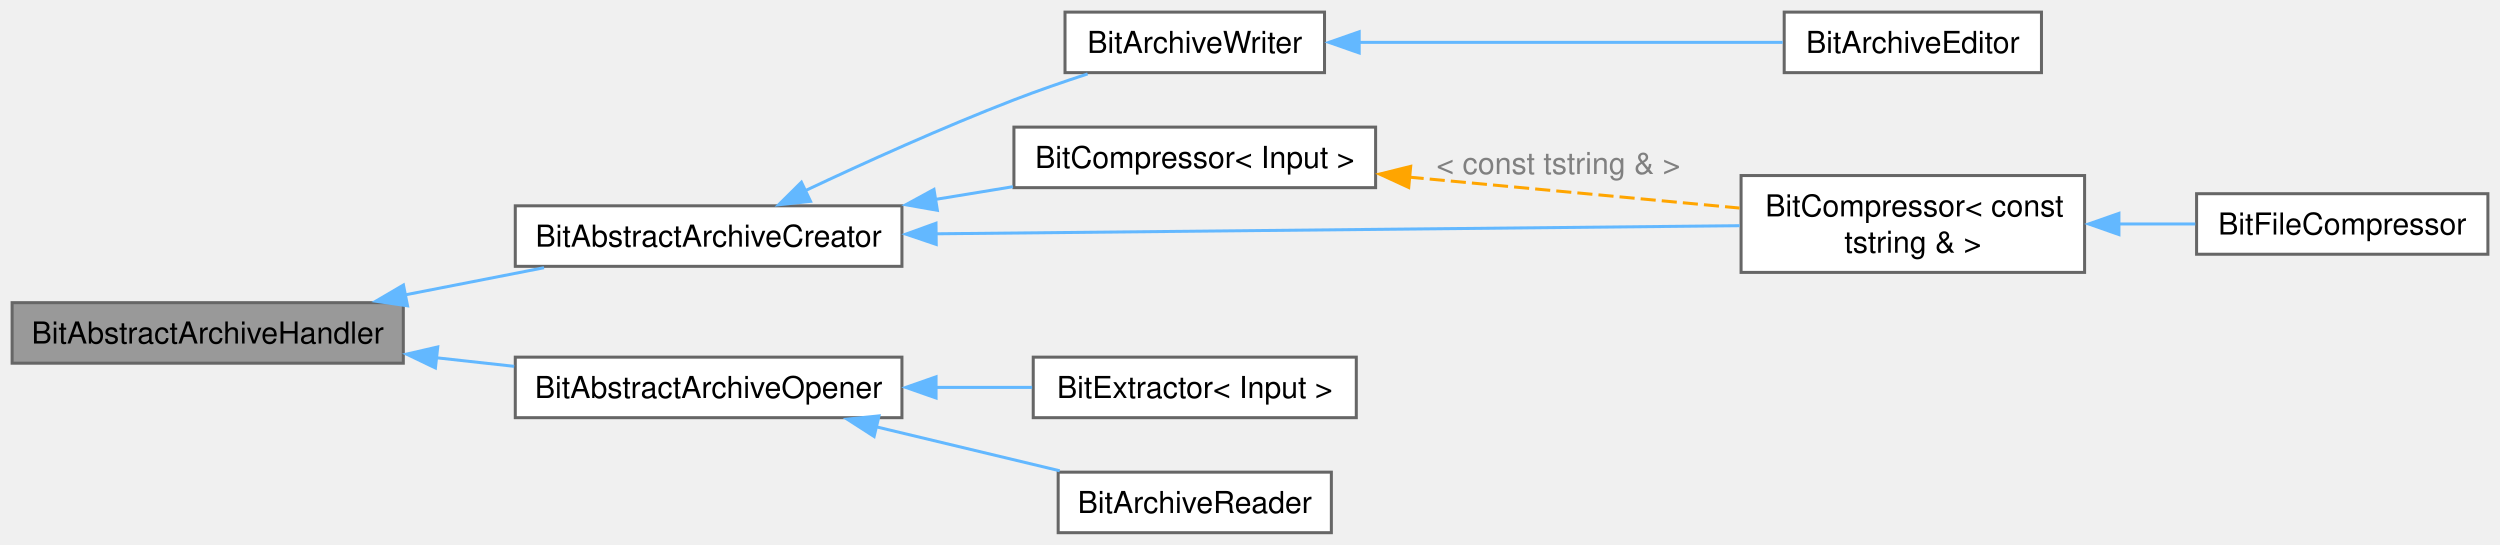
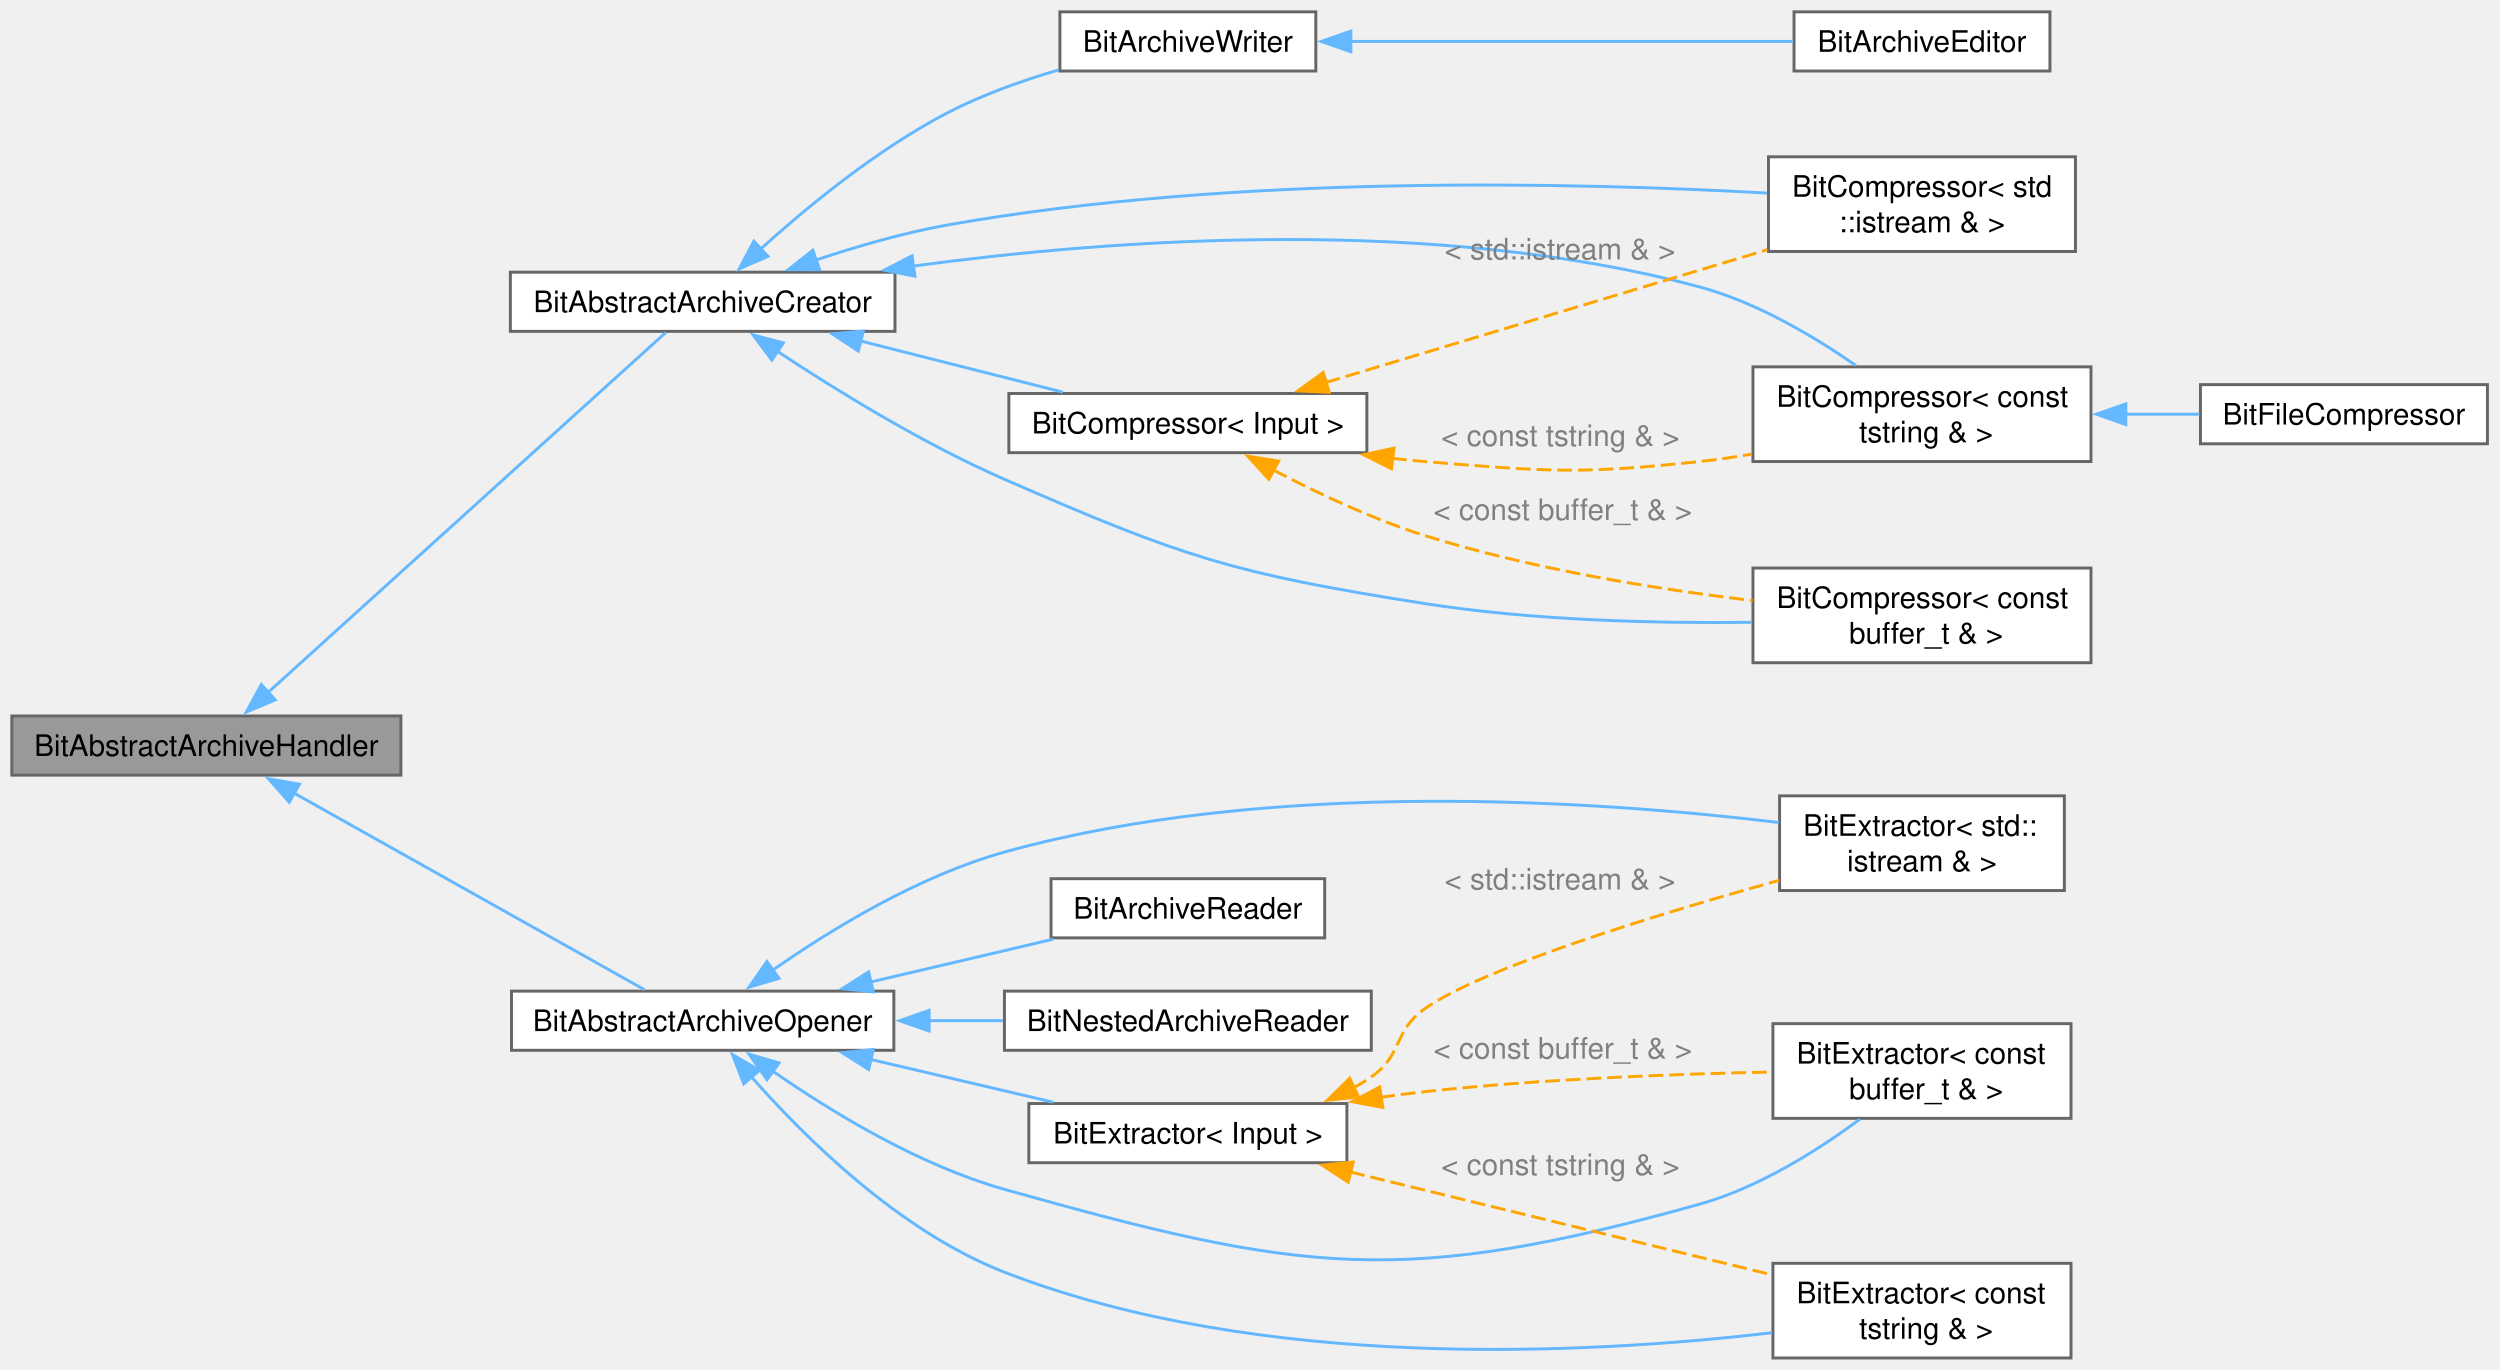
- <svg xmlns="http://www.w3.org/2000/svg" xmlns:xlink="http://www.w3.org/1999/xlink" width="826pt" height="180pt" viewBox="0.00 0.00 826.00 180.00">
-   <g id="graph0" class="graph" transform="scale(1 1) rotate(0) translate(4 176)">
+ <svg xmlns="http://www.w3.org/2000/svg" xmlns:xlink="http://www.w3.org/1999/xlink" width="845pt" height="463pt" viewBox="0.00 0.00 845.00 463.00">
+   <g id="graph0" class="graph" transform="scale(1 1) rotate(0) translate(4 459)">
    <g id="Node000001" class="node">
      <g id="a_Node000001">
        <a xlink:title="Abstract class representing a generic archive handler.">
-           <polygon fill="#999999" stroke="#666666" points="129.25,-76 0,-76 0,-56 129.25,-56 129.25,-76" />
-           <text text-anchor="middle" x="64.62" y="-62.5" font-family="Helvetica,sans-Serif" font-size="10.00">BitAbstractArchiveHandler</text>
+           <polygon fill="#999999" stroke="#666666" points="131.5,-217 0,-217 0,-197 131.5,-197 131.5,-217" />
+           <text xml:space="preserve" text-anchor="middle" x="65.75" y="-203.5" font-family="Helvetica,sans-Serif" font-size="10.00">BitAbstractArchiveHandler</text>
        </a>
      </g>
    </g>
    <g id="Node000002" class="node">
      <g id="a_Node000002">
        <a xlink:href="classbit7z_1_1_bit_abstract_archive_creator.html" target="_top" xlink:title="Abstract class representing a generic archive creator.">
-           <polygon fill="white" stroke="#666666" points="294,-108 166.25,-108 166.25,-88 294,-88 294,-108" />
-           <text text-anchor="middle" x="230.12" y="-94.5" font-family="Helvetica,sans-Serif" font-size="10.00">BitAbstractArchiveCreator</text>
+           <polygon fill="white" stroke="#666666" points="298.5,-367 168.5,-367 168.5,-347 298.5,-347 298.5,-367" />
+           <text xml:space="preserve" text-anchor="middle" x="233.5" y="-353.5" font-family="Helvetica,sans-Serif" font-size="10.00">BitAbstractArchiveCreator</text>
        </a>
      </g>
    </g>
    <g id="edge1_Node000001_Node000002" class="edge">
      <g id="a_edge1_Node000001_Node000002">
        <a xlink:title=" ">
-           <path fill="none" stroke="#63b8ff" d="M129.57,-78.52C144.85,-81.51 161,-84.67 175.75,-87.55" />
-           <polygon fill="#63b8ff" stroke="#63b8ff" points="130.65,-74.96 120.16,-76.48 129.3,-81.83 130.65,-74.96" />
-         </a>
-       </g>
-     </g>
-     <g id="Node000008" class="node">
-       <g id="a_Node000008">
+           <path fill="none" stroke="#63b8ff" d="M86.59,-224.95C121.57,-256.61 193.15,-321.39 221.03,-346.62" />
+           <polygon fill="#63b8ff" stroke="#63b8ff" points="89.03,-222.44 79.26,-218.33 84.33,-227.63 89.03,-222.44" />
+         </a>
+       </g>
+     </g>
+     <g id="Node000010" class="node">
+       <g id="a_Node000010">
        <a xlink:href="classbit7z_1_1_bit_abstract_archive_opener.html" target="_top" xlink:title="The BitAbstractArchiveOpener abstract class represents a generic archive opener.">
-           <polygon fill="white" stroke="#666666" points="294,-58 166.25,-58 166.25,-38 294,-38 294,-58" />
-           <text text-anchor="middle" x="230.12" y="-44.5" font-family="Helvetica,sans-Serif" font-size="10.00">BitAbstractArchiveOpener</text>
-         </a>
-       </g>
-     </g>
-     <g id="edge8_Node000001_Node000008" class="edge">
-       <g id="a_edge8_Node000001_Node000008">
-         <a xlink:title=" ">
-           <path fill="none" stroke="#63b8ff" d="M140.12,-57.8C148.73,-56.85 157.45,-55.89 165.89,-54.96" />
-           <polygon fill="#63b8ff" stroke="#63b8ff" points="139.86,-54.42 130.31,-58.99 140.63,-61.37 139.86,-54.42" />
+           <polygon fill="white" stroke="#666666" points="298.12,-124 168.88,-124 168.88,-104 298.12,-104 298.12,-124" />
+           <text xml:space="preserve" text-anchor="middle" x="233.5" y="-110.5" font-family="Helvetica,sans-Serif" font-size="10.00">BitAbstractArchiveOpener</text>
+         </a>
+       </g>
+     </g>
+     <g id="edge12_Node000001_Node000010" class="edge">
+       <g id="a_edge12_Node000001_Node000010">
+         <a xlink:title=" ">
+           <path fill="none" stroke="#63b8ff" d="M95.23,-191.02C129.19,-171.96 184.99,-140.66 213.88,-124.45" />
+           <polygon fill="#63b8ff" stroke="#63b8ff" points="93.77,-187.83 86.76,-195.77 97.2,-193.93 93.77,-187.83" />
        </a>
      </g>
    </g>
    <g id="Node000003" class="node">
      <g id="a_Node000003">
        <a xlink:href="classbit7z_1_1_bit_compressor.html" target="_top" xlink:title=" ">
-           <polygon fill="white" stroke="#666666" points="684.75,-118 571.25,-118 571.25,-86 684.75,-86 684.75,-118" />
-           <text text-anchor="start" x="579.25" y="-104.5" font-family="Helvetica,sans-Serif" font-size="10.00">BitCompressor&lt; const</text>
-           <text text-anchor="middle" x="628" y="-92.5" font-family="Helvetica,sans-Serif" font-size="10.00"> tstring &amp; &gt;</text>
+           <polygon fill="white" stroke="#666666" points="702.75,-267 588.5,-267 588.5,-235 702.75,-235 702.75,-267" />
+           <text xml:space="preserve" text-anchor="start" x="596.5" y="-253.5" font-family="Helvetica,sans-Serif" font-size="10.00">BitCompressor&lt; const</text>
+           <text xml:space="preserve" text-anchor="middle" x="645.62" y="-241.5" font-family="Helvetica,sans-Serif" font-size="10.00"> buffer_t &amp; &gt;</text>
        </a>
      </g>
    </g>
    <g id="edge2_Node000002_Node000003" class="edge">
      <g id="a_edge2_Node000002_Node000003">
        <a xlink:title=" ">
-           <path fill="none" stroke="#63b8ff" d="M304.87,-98.75C381.9,-99.52 501.03,-100.73 570.79,-101.43" />
-           <polygon fill="#63b8ff" stroke="#63b8ff" points="305.33,-95.24 295.29,-98.64 305.25,-102.24 305.33,-95.24" />
+           <path fill="none" stroke="#63b8ff" d="M258.77,-340.24C278.67,-327.08 307.97,-309.03 335.5,-297 395.81,-270.66 412.48,-265.21 477.5,-255 514.06,-249.26 555.65,-248.25 588.2,-248.67" />
+           <polygon fill="#63b8ff" stroke="#63b8ff" points="256.88,-337.3 250.53,-345.78 260.78,-343.11 256.88,-337.3" />
+         </a>
+       </g>
+     </g>
+     <g id="Node000004" class="node">
+       <g id="a_Node000004">
+         <a xlink:title=" ">
+           <polygon fill="white" stroke="#666666" points="697.5,-406 593.75,-406 593.75,-374 697.5,-374 697.5,-406" />
+           <text xml:space="preserve" text-anchor="start" x="601.75" y="-392.5" font-family="Helvetica,sans-Serif" font-size="10.00">BitCompressor&lt; std</text>
+           <text xml:space="preserve" text-anchor="middle" x="645.62" y="-380.5" font-family="Helvetica,sans-Serif" font-size="10.00">::istream &amp; &gt;</text>
+         </a>
+       </g>
+     </g>
+     <g id="edge3_Node000002_Node000004" class="edge">
+       <g id="a_edge3_Node000002_Node000004">
+         <a xlink:title=" ">
+           <path fill="none" stroke="#63b8ff" d="M271.62,-371.05C285.5,-375.7 301.53,-380.35 316.5,-383 413.14,-400.11 528.29,-397.37 593.28,-393.74" />
+           <polygon fill="#63b8ff" stroke="#63b8ff" points="273.04,-367.84 262.44,-367.86 270.74,-374.45 273.04,-367.84" />
        </a>
      </g>
    </g>
    <g id="Node000005" class="node">
      <g id="a_Node000005">
-         <a xlink:href="classbit7z_1_1_bit_archive_writer.html" target="_top" xlink:title="The BitArchiveWriter class allows creating new archives or updating old ones with new items.">
-           <polygon fill="white" stroke="#666666" points="433.62,-172 347.88,-172 347.88,-152 433.62,-152 433.62,-172" />
-           <text text-anchor="middle" x="390.75" y="-158.5" font-family="Helvetica,sans-Serif" font-size="10.00">BitArchiveWriter</text>
+         <a xlink:href="classbit7z_1_1_bit_compressor.html" target="_top" xlink:title=" ">
+           <polygon fill="white" stroke="#666666" points="702.75,-335 588.5,-335 588.5,-303 702.75,-303 702.75,-335" />
+           <text xml:space="preserve" text-anchor="start" x="596.5" y="-321.5" font-family="Helvetica,sans-Serif" font-size="10.00">BitCompressor&lt; const</text>
+           <text xml:space="preserve" text-anchor="middle" x="645.62" y="-309.5" font-family="Helvetica,sans-Serif" font-size="10.00"> tstring &amp; &gt;</text>
        </a>
      </g>
    </g>
    <g id="edge4_Node000002_Node000005" class="edge">
      <g id="a_edge4_Node000002_Node000005">
        <a xlink:title=" ">
-           <path fill="none" stroke="#63b8ff" d="M262.13,-113.04C281.66,-122.24 307.54,-133.95 331,-143 338.8,-146.01 347.3,-148.95 355.35,-151.58" />
-           <polygon fill="#63b8ff" stroke="#63b8ff" points="263.8,-109.48 253.27,-108.35 260.79,-115.8 263.8,-109.48" />
+           <path fill="none" stroke="#63b8ff" d="M304.51,-369.05C373.46,-378.37 481.11,-386.05 570.5,-362 589.75,-356.82 609.16,-345.28 623.28,-335.46" />
+           <polygon fill="#63b8ff" stroke="#63b8ff" points="305.26,-365.62 294.87,-367.69 304.28,-372.55 305.26,-365.62" />
        </a>
      </g>
    </g>
    <g id="Node000007" class="node">
      <g id="a_Node000007">
-         <a xlink:href="classbit7z_1_1_bit_compressor.html" target="_top" xlink:title="The BitCompressor template class allows compressing files into archives.">
-           <polygon fill="white" stroke="#666666" points="450.5,-134 331,-134 331,-114 450.5,-114 450.5,-134" />
-           <text text-anchor="middle" x="390.75" y="-120.5" font-family="Helvetica,sans-Serif" font-size="10.00">BitCompressor&lt; Input &gt;</text>
+         <a xlink:href="classbit7z_1_1_bit_archive_writer.html" target="_top" xlink:title="The BitArchiveWriter class allows creating new archives or updating old ones with new items.">
+           <polygon fill="white" stroke="#666666" points="440.75,-455 354.25,-455 354.25,-435 440.75,-435 440.75,-455" />
+           <text xml:space="preserve" text-anchor="middle" x="397.5" y="-441.5" font-family="Helvetica,sans-Serif" font-size="10.00">BitArchiveWriter</text>
        </a>
      </g>
    </g>
    <g id="edge6_Node000002_Node000007" class="edge">
      <g id="a_edge6_Node000002_Node000007">
        <a xlink:title=" ">
-           <path fill="none" stroke="#63b8ff" d="M305.08,-110.12C313.66,-111.53 322.33,-112.95 330.68,-114.32" />
-           <polygon fill="#63b8ff" stroke="#63b8ff" points="305.71,-106.51 295.27,-108.35 304.58,-113.42 305.71,-106.51" />
-         </a>
-       </g>
-     </g>
-     <g id="Node000004" class="node">
-       <g id="a_Node000004">
-         <a xlink:href="classbit7z_1_1_bit_file_compressor.html" target="_top" xlink:title="The BitFileCompressor class allows compressing files and directories.">
-           <polygon fill="white" stroke="#666666" points="818,-112 721.75,-112 721.75,-92 818,-92 818,-112" />
-           <text text-anchor="middle" x="769.88" y="-98.5" font-family="Helvetica,sans-Serif" font-size="10.00">BitFileCompressor</text>
-         </a>
-       </g>
-     </g>
-     <g id="edge3_Node000003_Node000004" class="edge">
-       <g id="a_edge3_Node000003_Node000004">
-         <a xlink:title=" ">
-           <path fill="none" stroke="#63b8ff" d="M695.89,-102C704.48,-102 713.13,-102 721.32,-102" />
-           <polygon fill="#63b8ff" stroke="#63b8ff" points="696.09,-98.5 686.09,-102 696.09,-105.5 696.09,-98.5" />
+           <path fill="none" stroke="#63b8ff" d="M253.04,-374.78C268.81,-389.04 292.63,-408.66 316.5,-421 328.09,-426.99 341.42,-431.74 353.83,-435.37" />
+           <polygon fill="#63b8ff" stroke="#63b8ff" points="255.57,-372.35 245.86,-368.12 250.81,-377.49 255.57,-372.35" />
+         </a>
+       </g>
+     </g>
+     <g id="Node000009" class="node">
+       <g id="a_Node000009">
+         <a xlink:href="classbit7z_1_1_bit_compressor.html" target="_top" xlink:title="The BitCompressor template class allows compressing files into archives.">
+           <polygon fill="white" stroke="#666666" points="458,-326 337,-326 337,-306 458,-306 458,-326" />
+           <text xml:space="preserve" text-anchor="middle" x="397.5" y="-312.5" font-family="Helvetica,sans-Serif" font-size="10.00">BitCompressor&lt; Input &gt;</text>
+         </a>
+       </g>
+     </g>
+     <g id="edge8_Node000002_Node000009" class="edge">
+       <g id="a_edge8_Node000002_Node000009">
+         <a xlink:title=" ">
+           <path fill="none" stroke="#63b8ff" d="M286.73,-343.78C308.93,-338.16 334.44,-331.71 355.28,-326.43" />
+           <polygon fill="#63b8ff" stroke="#63b8ff" points="286.1,-340.33 277.27,-346.18 287.82,-347.12 286.1,-340.33" />
        </a>
      </g>
    </g>
    <g id="Node000006" class="node">
      <g id="a_Node000006">
-         <a xlink:href="classbit7z_1_1_bit_archive_editor.html" target="_top" xlink:title="The BitArchiveEditor class allows creating new file archives or updating old ones.">
-           <polygon fill="white" stroke="#666666" points="670.5,-172 585.5,-172 585.5,-152 670.5,-152 670.5,-172" />
-           <text text-anchor="middle" x="628" y="-158.5" font-family="Helvetica,sans-Serif" font-size="10.00">BitArchiveEditor</text>
+         <a xlink:href="classbit7z_1_1_bit_file_compressor.html" target="_top" xlink:title="The BitFileCompressor class allows compressing files and directories.">
+           <polygon fill="white" stroke="#666666" points="836.75,-329 739.75,-329 739.75,-309 836.75,-309 836.75,-329" />
+           <text xml:space="preserve" text-anchor="middle" x="788.25" y="-315.5" font-family="Helvetica,sans-Serif" font-size="10.00">BitFileCompressor</text>
        </a>
      </g>
    </g>
    <g id="edge5_Node000005_Node000006" class="edge">
      <g id="a_edge5_Node000005_Node000006">
        <a xlink:title=" ">
-           <path fill="none" stroke="#63b8ff" d="M445.03,-162C487.41,-162 545.9,-162 585.01,-162" />
-           <polygon fill="#63b8ff" stroke="#63b8ff" points="445.08,-158.5 435.08,-162 445.08,-165.5 445.08,-158.5" />
-         </a>
-       </g>
-     </g>
-     <g id="edge7_Node000007_Node000003" class="edge">
-       <g id="a_edge7_Node000007_Node000003">
-         <a xlink:title=" ">
-           <path fill="none" stroke="orange" stroke-dasharray="5,2" d="M461.4,-117.49C496.27,-114.23 537.94,-110.33 570.75,-107.26" />
-           <polygon fill="orange" stroke="orange" points="461.44,-114.06 451.81,-118.48 462.09,-121.03 461.44,-114.06" />
-         </a>
-       </g>
-       <text text-anchor="middle" x="510.88" y="-118.5" font-family="Helvetica,sans-Serif" font-size="10.00" fill="grey"> &lt; const tstring &amp; &gt;</text>
-     </g>
-     <g id="Node000009" class="node">
-       <g id="a_Node000009">
+           <path fill="none" stroke="#63b8ff" d="M714.45,-319C722.9,-319 731.39,-319 739.44,-319" />
+           <polygon fill="#63b8ff" stroke="#63b8ff" points="714.53,-315.5 704.53,-319 714.53,-322.5 714.53,-315.5" />
+         </a>
+       </g>
+     </g>
+     <g id="Node000008" class="node">
+       <g id="a_Node000008">
+         <a xlink:href="classbit7z_1_1_bit_archive_editor.html" target="_top" xlink:title="The BitArchiveEditor class allows creating new file archives or updating old ones.">
+           <polygon fill="white" stroke="#666666" points="688.88,-455 602.38,-455 602.38,-435 688.88,-435 688.88,-455" />
+           <text xml:space="preserve" text-anchor="middle" x="645.62" y="-441.5" font-family="Helvetica,sans-Serif" font-size="10.00">BitArchiveEditor</text>
+         </a>
+       </g>
+     </g>
+     <g id="edge7_Node000007_Node000008" class="edge">
+       <g id="a_edge7_Node000007_Node000008">
+         <a xlink:title=" ">
+           <path fill="none" stroke="#63b8ff" d="M452.4,-445C497.4,-445 560.67,-445 602.14,-445" />
+           <polygon fill="#63b8ff" stroke="#63b8ff" points="452.6,-441.5 442.6,-445 452.6,-448.5 452.6,-441.5" />
+         </a>
+       </g>
+     </g>
+     <g id="edge9_Node000009_Node000003" class="edge">
+       <g id="a_edge9_Node000009_Node000003">
+         <a xlink:title=" ">
+           <path fill="none" stroke="orange" stroke-dasharray="5,2" d="M426.39,-300.14C441.16,-292.38 459.86,-283.54 477.5,-278 513.53,-266.69 555.5,-259.93 588.37,-256" />
+           <polygon fill="orange" stroke="orange" points="424.87,-296.99 417.73,-304.82 428.2,-303.15 424.87,-296.99" />
+         </a>
+       </g>
+       <text xml:space="preserve" text-anchor="start" x="480.5" y="-283.25" font-family="Helvetica,sans-Serif" font-size="10.00" fill="grey">&lt; const buffer_t &amp; &gt;</text>
+     </g>
+     <g id="edge10_Node000009_Node000004" class="edge">
+       <g id="a_edge10_Node000009_Node000004">
+         <a xlink:title=" ">
+           <path fill="none" stroke="orange" stroke-dasharray="5,2" d="M444.06,-329.7C486.38,-342.42 549.31,-361.34 593.36,-374.59" />
+           <polygon fill="orange" stroke="orange" points="445.28,-326.41 434.69,-326.88 443.26,-333.11 445.28,-326.41" />
+         </a>
+       </g>
+       <text xml:space="preserve" text-anchor="start" x="484.25" y="-371.31" font-family="Helvetica,sans-Serif" font-size="10.00" fill="grey">&lt; std::istream &amp; &gt;</text>
+     </g>
+     <g id="edge11_Node000009_Node000005" class="edge">
+       <g id="a_edge11_Node000009_Node000005">
+         <a xlink:title=" ">
+           <path fill="none" stroke="orange" stroke-dasharray="5,2" d="M466.5,-304.09C470.21,-303.66 473.9,-303.29 477.5,-303 518.7,-299.63 529.4,-298.61 570.5,-303 576.26,-303.61 582.23,-304.49 588.17,-305.52" />
+           <polygon fill="orange" stroke="orange" points="466.3,-300.58 456.82,-305.32 467.19,-307.53 466.3,-300.58" />
+         </a>
+       </g>
+       <text xml:space="preserve" text-anchor="start" x="483.12" y="-308.25" font-family="Helvetica,sans-Serif" font-size="10.00" fill="grey">&lt; const tstring &amp; &gt;</text>
+     </g>
+     <g id="Node000011" class="node">
+       <g id="a_Node000011">
+         <a xlink:href="classbit7z_1_1_bit_extractor.html" target="_top" xlink:title=" ">
+           <polygon fill="white" stroke="#666666" points="696,-32 595.25,-32 595.25,0 696,0 696,-32" />
+           <text xml:space="preserve" text-anchor="start" x="603.25" y="-18.5" font-family="Helvetica,sans-Serif" font-size="10.00">BitExtractor&lt; const</text>
+           <text xml:space="preserve" text-anchor="middle" x="645.62" y="-6.5" font-family="Helvetica,sans-Serif" font-size="10.00"> tstring &amp; &gt;</text>
+         </a>
+       </g>
+     </g>
+     <g id="edge13_Node000010_Node000011" class="edge">
+       <g id="a_edge13_Node000010_Node000011">
+         <a xlink:title=" ">
+           <path fill="none" stroke="#63b8ff" d="M249.86,-95.17C267.91,-74.62 299.94,-42.83 335.5,-29 421.86,4.58 532.19,-1.19 594.98,-8.53" />
+           <polygon fill="#63b8ff" stroke="#63b8ff" points="247.39,-92.67 243.57,-102.56 252.72,-97.21 247.39,-92.67" />
+         </a>
+       </g>
+     </g>
+     <g id="Node000012" class="node">
+       <g id="a_Node000012">
+         <a xlink:href="classbit7z_1_1_bit_extractor.html" target="_top" xlink:title=" ">
+           <polygon fill="white" stroke="#666666" points="696,-113 595.25,-113 595.25,-81 696,-81 696,-113" />
+           <text xml:space="preserve" text-anchor="start" x="603.25" y="-99.5" font-family="Helvetica,sans-Serif" font-size="10.00">BitExtractor&lt; const</text>
+           <text xml:space="preserve" text-anchor="middle" x="645.62" y="-87.5" font-family="Helvetica,sans-Serif" font-size="10.00"> buffer_t &amp; &gt;</text>
+         </a>
+       </g>
+     </g>
+     <g id="edge14_Node000010_Node000012" class="edge">
+       <g id="a_edge14_Node000010_Node000012">
+         <a xlink:title=" ">
+           <path fill="none" stroke="#63b8ff" d="M257.21,-96.95C276.8,-83.32 306.45,-65.18 335.5,-57 436.06,-28.68 469.9,-23.85 570.5,-52 590.51,-57.6 610.48,-70.24 624.65,-80.7" />
+           <polygon fill="#63b8ff" stroke="#63b8ff" points="255.25,-94.04 249.16,-102.71 259.33,-99.73 255.25,-94.04" />
+         </a>
+       </g>
+     </g>
+     <g id="Node000013" class="node">
+       <g id="a_Node000013">
+         <a xlink:title=" ">
+           <polygon fill="white" stroke="#666666" points="693.75,-190 597.5,-190 597.5,-158 693.75,-158 693.75,-190" />
+           <text xml:space="preserve" text-anchor="start" x="605.5" y="-176.5" font-family="Helvetica,sans-Serif" font-size="10.00">BitExtractor&lt; std::</text>
+           <text xml:space="preserve" text-anchor="middle" x="645.62" y="-164.5" font-family="Helvetica,sans-Serif" font-size="10.00">istream &amp; &gt;</text>
+         </a>
+       </g>
+     </g>
+     <g id="edge15_Node000010_Node000013" class="edge">
+       <g id="a_edge15_Node000010_Node000013">
+         <a xlink:title=" ">
+           <path fill="none" stroke="#63b8ff" d="M257.19,-131.1C276.78,-144.77 306.42,-162.92 335.5,-171 425.35,-195.96 535.63,-188.42 597.22,-181" />
+           <polygon fill="#63b8ff" stroke="#63b8ff" points="259.31,-128.32 249.15,-125.32 255.23,-134 259.31,-128.32" />
+         </a>
+       </g>
+     </g>
+     <g id="Node000014" class="node">
+       <g id="a_Node000014">
        <a xlink:href="classbit7z_1_1_bit_archive_reader.html" target="_top" xlink:title="The BitArchiveReader class allows reading metadata of archives, as well as extracting them.">
-           <polygon fill="white" stroke="#666666" points="435.88,-20 345.62,-20 345.62,0 435.88,0 435.88,-20" />
-           <text text-anchor="middle" x="390.75" y="-6.5" font-family="Helvetica,sans-Serif" font-size="10.00">BitArchiveReader</text>
-         </a>
-       </g>
-     </g>
-     <g id="edge9_Node000008_Node000009" class="edge">
-       <g id="a_edge9_Node000008_Node000009">
-         <a xlink:title=" ">
-           <path fill="none" stroke="#63b8ff" d="M285.33,-35.02C305.16,-30.26 327.33,-24.95 346.13,-20.45" />
-           <polygon fill="#63b8ff" stroke="#63b8ff" points="284.8,-31.78 275.89,-37.52 286.43,-38.59 284.8,-31.78" />
-         </a>
-       </g>
-     </g>
-     <g id="Node000010" class="node">
-       <g id="a_Node000010">
+           <polygon fill="white" stroke="#666666" points="443.75,-162 351.25,-162 351.25,-142 443.75,-142 443.75,-162" />
+           <text xml:space="preserve" text-anchor="middle" x="397.5" y="-148.5" font-family="Helvetica,sans-Serif" font-size="10.00">BitArchiveReader</text>
+         </a>
+       </g>
+     </g>
+     <g id="edge16_Node000010_Node000014" class="edge">
+       <g id="a_edge16_Node000010_Node000014">
+         <a xlink:title=" ">
+           <path fill="none" stroke="#63b8ff" d="M290.13,-127.05C310.32,-131.78 332.84,-137.07 351.95,-141.55" />
+           <polygon fill="#63b8ff" stroke="#63b8ff" points="291.2,-123.71 280.67,-124.83 289.61,-130.52 291.2,-123.71" />
+         </a>
+       </g>
+     </g>
+     <g id="Node000015" class="node">
+       <g id="a_Node000015">
        <a xlink:href="classbit7z_1_1_bit_extractor.html" target="_top" xlink:title="The BitExtractor template class allows extracting the content of archives from supported input types.">
-           <polygon fill="white" stroke="#666666" points="444.12,-58 337.38,-58 337.38,-38 444.12,-38 444.12,-58" />
-           <text text-anchor="middle" x="390.75" y="-44.5" font-family="Helvetica,sans-Serif" font-size="10.00">BitExtractor&lt; Input &gt;</text>
-         </a>
-       </g>
-     </g>
-     <g id="edge10_Node000008_Node000010" class="edge">
-       <g id="a_edge10_Node000008_Node000010">
-         <a xlink:title=" ">
-           <path fill="none" stroke="#63b8ff" d="M305.01,-48C315.81,-48 326.75,-48 337.02,-48" />
-           <polygon fill="#63b8ff" stroke="#63b8ff" points="305.27,-44.5 295.27,-48 305.27,-51.5 305.27,-44.5" />
-         </a>
-       </g>
+           <polygon fill="white" stroke="#666666" points="451.25,-86 343.75,-86 343.75,-66 451.25,-66 451.25,-86" />
+           <text xml:space="preserve" text-anchor="middle" x="397.5" y="-72.5" font-family="Helvetica,sans-Serif" font-size="10.00">BitExtractor&lt; Input &gt;</text>
+         </a>
+       </g>
+     </g>
+     <g id="edge17_Node000010_Node000015" class="edge">
+       <g id="a_edge17_Node000010_Node000015">
+         <a xlink:title=" ">
+           <path fill="none" stroke="#63b8ff" d="M290.13,-100.95C310.32,-96.22 332.84,-90.93 351.95,-86.45" />
+           <polygon fill="#63b8ff" stroke="#63b8ff" points="289.61,-97.48 280.67,-103.17 291.2,-104.29 289.61,-97.48" />
+         </a>
+       </g>
+     </g>
+     <g id="Node000016" class="node">
+       <g id="a_Node000016">
+         <a xlink:href="classbit7z_1_1_bit_nested_archive_reader.html" target="_top" xlink:title="The BitNestedArchiveReader class allows reading and extracting nested archives (e....">
+           <polygon fill="white" stroke="#666666" points="459.5,-124 335.5,-124 335.5,-104 459.5,-104 459.5,-124" />
+           <text xml:space="preserve" text-anchor="middle" x="397.5" y="-110.5" font-family="Helvetica,sans-Serif" font-size="10.00">BitNestedArchiveReader</text>
+         </a>
+       </g>
+     </g>
+     <g id="edge21_Node000010_Node000016" class="edge">
+       <g id="a_edge21_Node000010_Node000016">
+         <a xlink:title=" ">
+           <path fill="none" stroke="#63b8ff" d="M309.92,-114C318.34,-114 326.84,-114 335.05,-114" />
+           <polygon fill="#63b8ff" stroke="#63b8ff" points="310.04,-110.5 300.04,-114 310.04,-117.5 310.04,-110.5" />
+         </a>
+       </g>
+     </g>
+     <g id="edge18_Node000015_Node000011" class="edge">
+       <g id="a_edge18_Node000015_Node000011">
+         <a xlink:title=" ">
+           <path fill="none" stroke="orange" stroke-dasharray="5,2" d="M452.35,-62.87C494.86,-52.51 553.69,-38.17 595.05,-28.09" />
+           <polygon fill="orange" stroke="orange" points="451.73,-59.42 442.84,-65.19 453.39,-66.22 451.73,-59.42" />
+         </a>
+       </g>
+       <text xml:space="preserve" text-anchor="start" x="483.12" y="-61.84" font-family="Helvetica,sans-Serif" font-size="10.00" fill="grey">&lt; const tstring &amp; &gt;</text>
+     </g>
+     <g id="edge19_Node000015_Node000012" class="edge">
+       <g id="a_edge19_Node000015_Node000012">
+         <a xlink:title=" ">
+           <path fill="none" stroke="orange" stroke-dasharray="5,2" d="M462.52,-88.09C467.58,-88.82 472.62,-89.47 477.5,-90 516.76,-94.28 561.48,-95.99 594.77,-96.65" />
+           <polygon fill="orange" stroke="orange" points="463.39,-84.68 452.97,-86.62 462.33,-91.6 463.39,-84.68" />
+         </a>
+       </g>
+       <text xml:space="preserve" text-anchor="start" x="480.5" y="-101.2" font-family="Helvetica,sans-Serif" font-size="10.00" fill="grey">&lt; const buffer_t &amp; &gt;</text>
+     </g>
+     <g id="edge20_Node000015_Node000013" class="edge">
+       <g id="a_edge20_Node000015_Node000013">
+         <a xlink:title=" ">
+           <path fill="none" stroke="orange" stroke-dasharray="5,2" d="M453.46,-91.28C455.55,-92.43 457.57,-93.67 459.5,-95 470.18,-102.38 466.9,-110.51 477.5,-118 497.06,-131.82 555.16,-149.67 597.37,-161.46" />
+           <polygon fill="orange" stroke="orange" points="455.2,-88.23 444.66,-87.11 452.2,-94.55 455.2,-88.23" />
+         </a>
+       </g>
+       <text xml:space="preserve" text-anchor="start" x="484.25" y="-158.37" font-family="Helvetica,sans-Serif" font-size="10.00" fill="grey">&lt; std::istream &amp; &gt;</text>
    </g>
  </g>
</svg>
